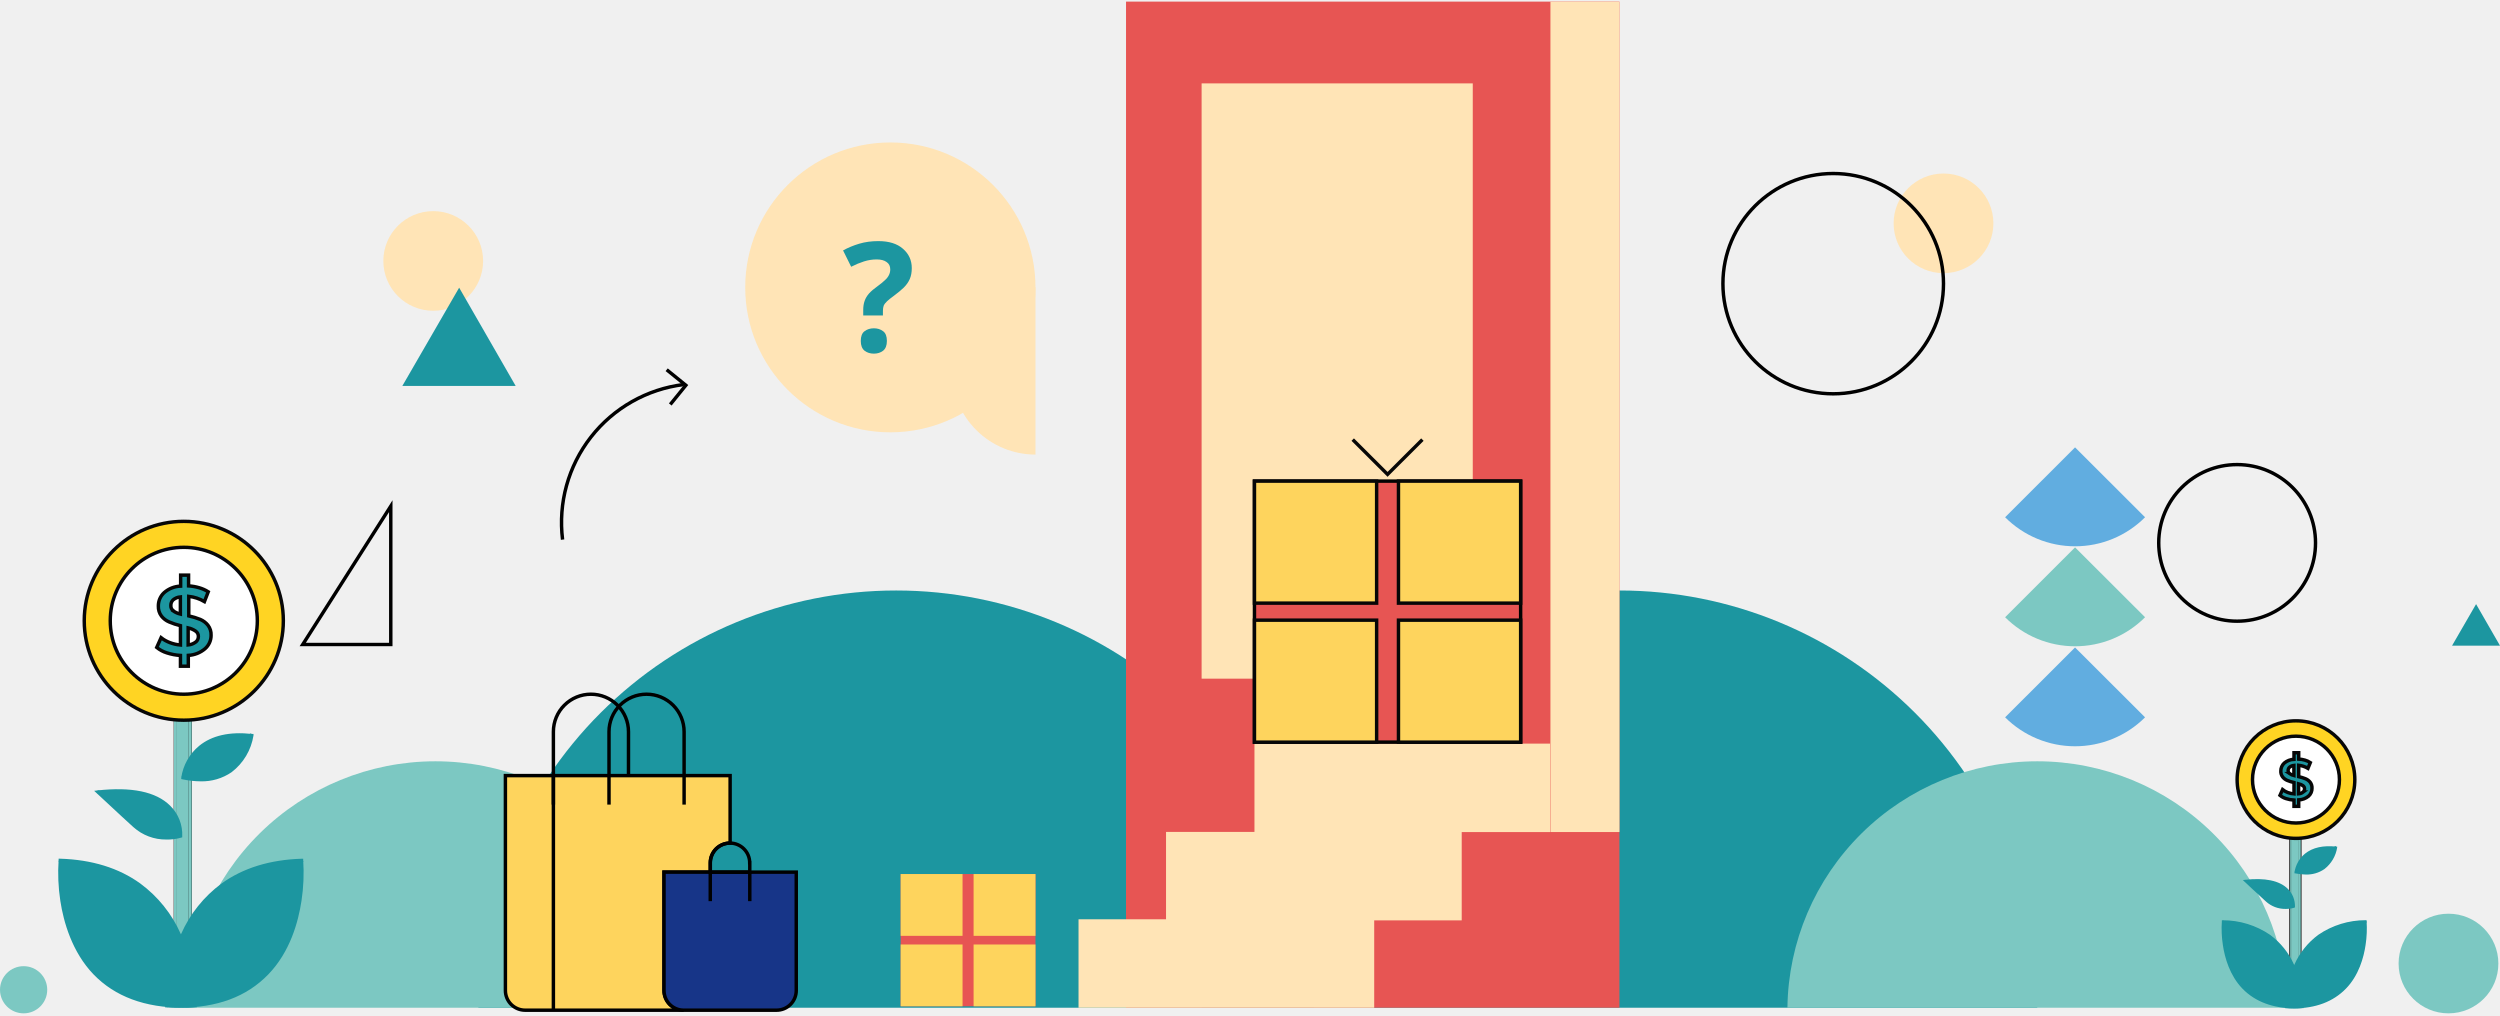
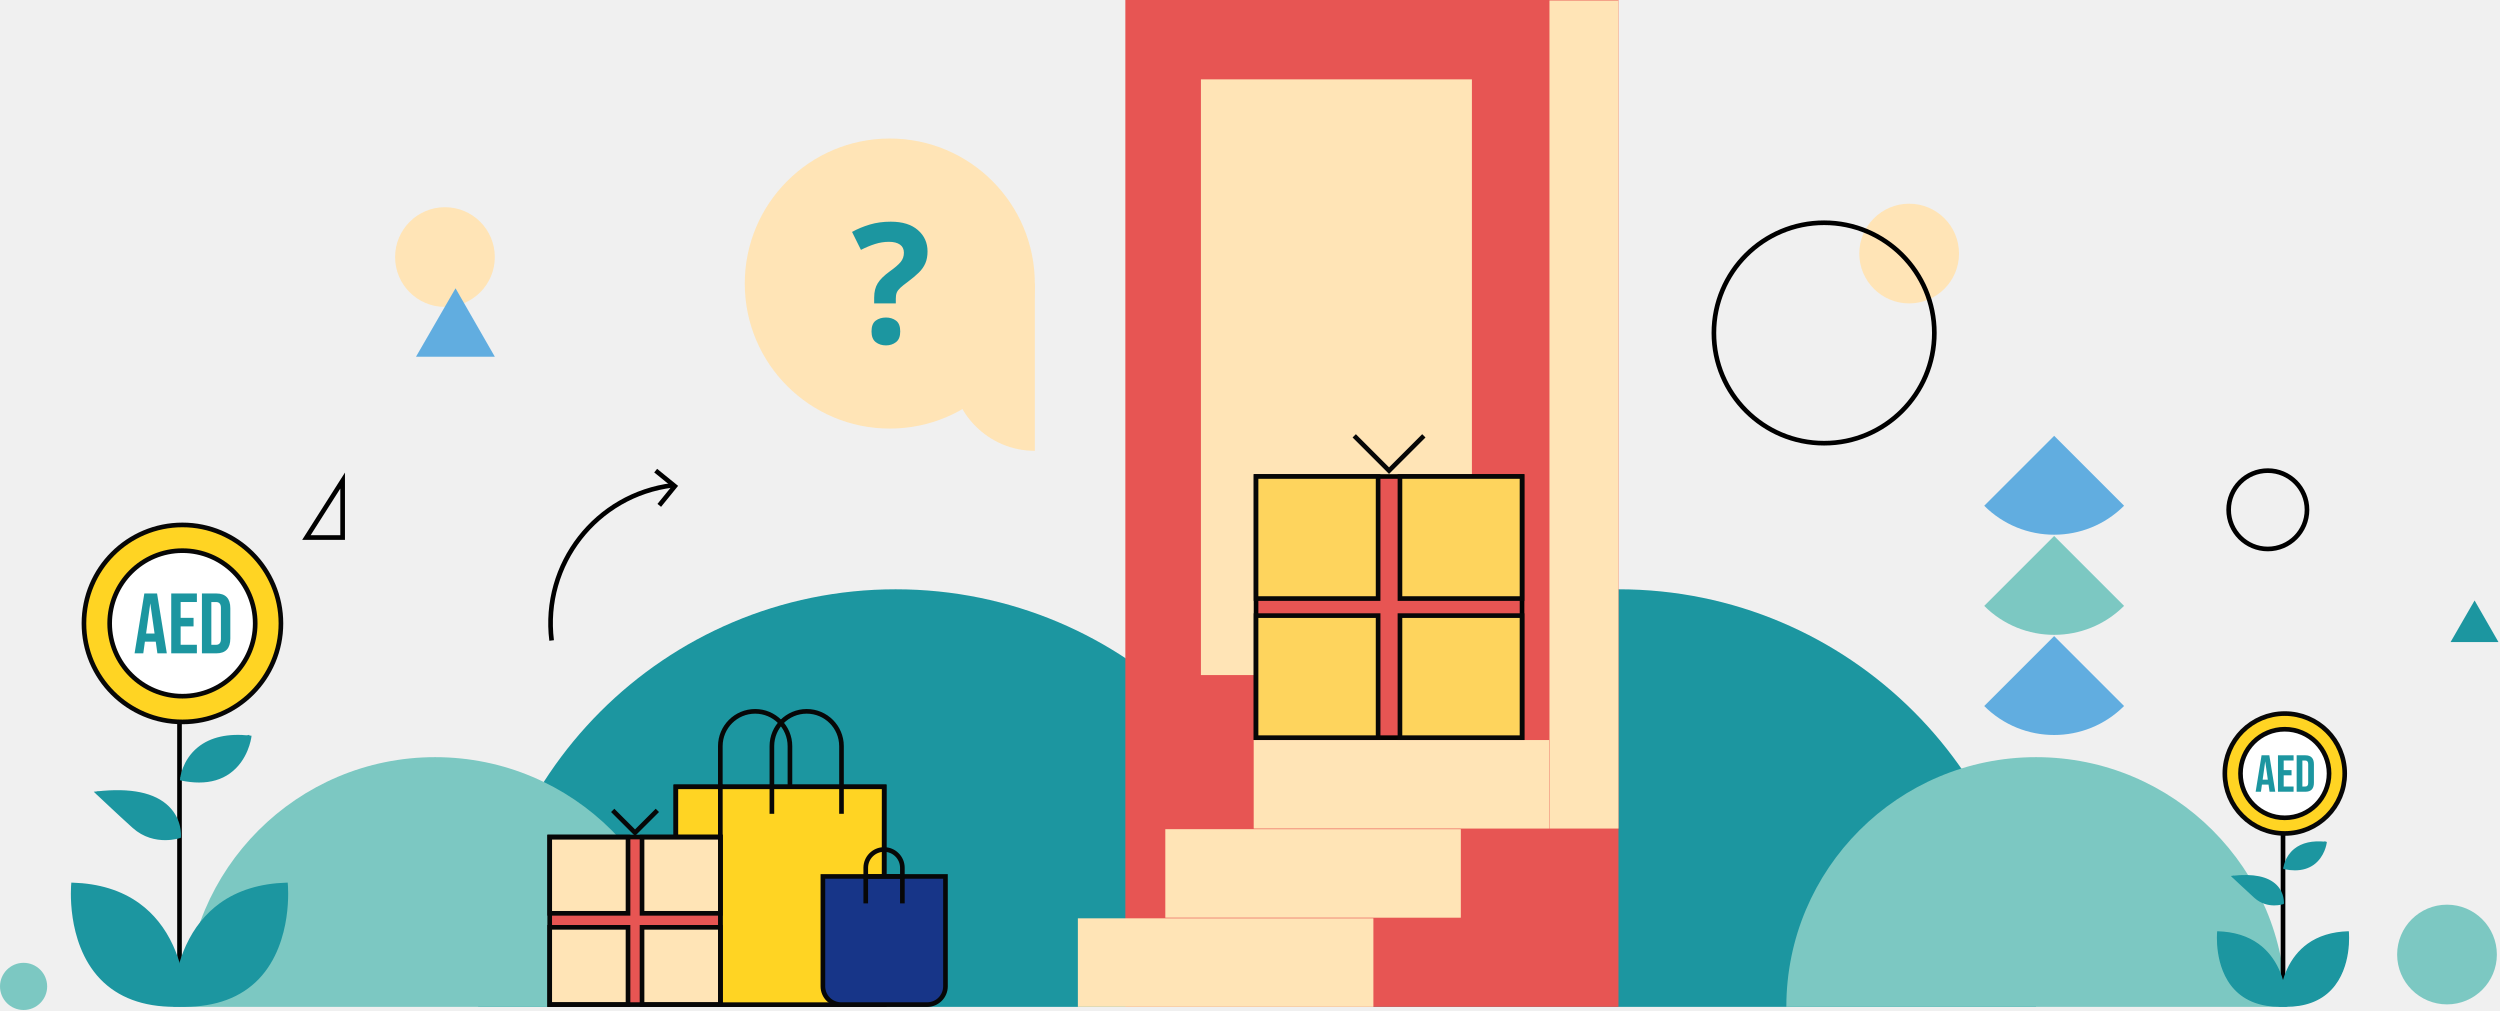
- <svg xmlns="http://www.w3.org/2000/svg" width="724" height="294" viewBox="0 0 724 294" fill="none">
-   <g clipPath="url(#clip0_925_5430)">
-     <path d="M647.871 179.895C660.411 179.895 670.576 169.743 670.576 157.22C670.576 144.698 660.411 134.546 647.871 134.546C635.332 134.546 625.167 144.698 625.167 157.22C625.167 169.743 635.332 179.895 647.871 179.895Z" stroke="black" strokeMiterlimit="10" />
-     <path d="M717.073 174.954L710.113 186.988H724L717.073 174.954Z" fill="#1C96A0" />
-     <path d="M580.682 207.741L600.934 187.504L621.209 207.741C615.834 213.107 608.545 216.121 600.945 216.121C593.345 216.121 586.057 213.107 580.682 207.741Z" fill="#61ADE0" />
-     <path d="M580.682 178.753L600.934 158.516L621.209 178.753C618.552 181.419 615.395 183.534 611.917 184.978C608.44 186.421 604.711 187.164 600.945 187.164C597.179 187.164 593.45 186.421 589.973 184.978C586.496 183.534 583.338 181.419 580.682 178.753Z" fill="#7CC8C2" />
-     <path d="M580.682 149.798L600.934 129.561L621.209 149.798C618.552 152.464 615.395 154.579 611.917 156.023C608.44 157.466 604.711 158.209 600.945 158.209C597.179 158.209 593.45 157.466 589.973 156.023C586.496 154.579 583.338 152.464 580.682 149.798Z" fill="#61ADE0" />
-     <path d="M709.08 293.465C717.059 293.465 723.527 287.005 723.527 279.037C723.527 271.068 717.059 264.608 709.08 264.608C701.101 264.608 694.633 271.068 694.633 279.037C694.633 287.005 701.101 293.465 709.08 293.465Z" fill="#7CC8C2" />
-     <path d="M6.839 293.465C10.616 293.465 13.678 290.407 13.678 286.635C13.678 282.863 10.616 279.805 6.839 279.805C3.062 279.805 0 282.863 0 286.635C0 290.407 3.062 293.465 6.839 293.465Z" fill="#7CC8C2" />
-     <path d="M562.838 79.106C570.817 79.106 577.285 72.647 577.285 64.678C577.285 56.71 570.817 50.25 562.838 50.25C554.859 50.25 548.391 56.71 548.391 64.678C548.391 72.647 554.859 79.106 562.838 79.106Z" fill="#FFE4B6" />
-     <path d="M125.462 89.999C133.441 89.999 139.909 83.539 139.909 75.57C139.909 67.602 133.441 61.142 125.462 61.142C117.483 61.142 111.015 67.602 111.015 75.57C111.015 83.539 117.483 89.999 125.462 89.999Z" fill="#FFE4B6" />
-     <path d="M113.17 146.581L87.673 186.648H113.17V146.581Z" stroke="black" strokeMiterlimit="10" />
-     <path d="M530.897 114.046C548.537 114.046 562.837 99.765 562.837 82.148C562.837 64.531 548.537 50.25 530.897 50.25C513.257 50.25 498.957 64.531 498.957 82.148C498.957 99.765 513.257 114.046 530.897 114.046Z" stroke="black" strokeMiterlimit="10" />
-     <path d="M132.972 83.311L116.513 111.773H149.343L132.972 83.311Z" fill="#1C96A0" />
-     <path d="M197.973 111.367C187.362 112.681 177.708 118.15 171.134 126.572C164.561 134.994 161.607 145.679 162.921 156.276" stroke="black" strokeMiterlimit="10" />
-     <path d="M194.114 117.131L198.622 111.575L193.069 107.073" stroke="black" strokeMiterlimit="10" />
-     <path d="M347.998 291.84C347.998 259.793 360.745 229.058 383.436 206.398C406.127 183.737 436.902 171.006 468.991 171.006C501.08 171.006 531.855 183.737 554.546 206.398C577.236 229.058 589.984 259.793 589.984 291.84" fill="#1C96A0" />
-     <path d="M138.535 291.84C138.535 259.793 151.283 229.058 173.973 206.398C196.664 183.737 227.439 171.006 259.528 171.006C291.617 171.006 322.392 183.737 345.083 206.398C367.773 229.058 380.521 259.793 380.521 291.84" fill="#1C96A0" />
-     <path d="M517.638 291.84C517.872 272.83 525.598 254.679 539.141 241.32C552.685 227.96 570.954 220.469 589.989 220.469C609.025 220.469 627.294 227.96 640.837 241.32C654.38 254.679 662.106 272.83 662.341 291.84" fill="#7CC8C2" />
-     <path d="M53.731 291.84C53.966 272.83 61.692 254.679 75.235 241.32C88.778 227.96 107.047 220.469 126.083 220.469C145.119 220.469 163.388 227.96 176.931 241.32C190.474 254.679 198.2 272.83 198.435 291.84" fill="#7CC8C2" />
-     <path d="M299.874 83.229C299.874 60.048 281.057 41.257 257.846 41.257C234.635 41.257 215.818 60.048 215.818 83.229C215.818 106.41 234.635 125.202 257.846 125.202C281.057 125.202 299.874 106.41 299.874 83.229Z" fill="#FFE4B6" />
-     <path d="M299.874 131.647C296.691 131.647 293.539 131.021 290.598 129.805C287.658 128.588 284.986 126.805 282.735 124.557C280.484 122.31 278.699 119.641 277.481 116.704C276.263 113.768 275.636 110.62 275.636 107.441C275.636 104.262 276.263 101.115 277.481 98.178C278.699 95.241 280.484 92.573 282.735 90.325C284.986 88.077 287.658 86.294 290.598 85.078C293.539 83.861 296.691 83.235 299.874 83.235" fill="#FFE4B6" />
-     <path d="M468.986 0.465H326.097V291.84H468.986V0.465Z" fill="#E75553" />
-     <path d="M449.007 240.957H468.996L468.996 0.465H449.007V240.957Z" fill="#FFE4B6" />
-     <path d="M347.987 196.541H426.513V24.149H347.987V196.541Z" fill="#FFE4B6" />
-     <path d="M448.92 240.968V215.351H363.292V240.968H448.92Z" fill="#FFE4B6" />
-     <path d="M423.312 266.541V240.924H337.685V266.541H423.312Z" fill="#FFE4B6" />
-     <path d="M397.97 291.84V266.223H312.342V291.84H397.97Z" fill="#FFE4B6" />
-     <path d="M440.377 139.333H363.292V214.922H440.377V139.333Z" fill="#E75553" stroke="#020202" strokeMiterlimit="10" />
-     <path d="M398.673 179.599H363.292V214.933H398.673V179.599Z" fill="#FED45D" stroke="#070707" strokeMiterlimit="10" />
-     <path d="M440.377 179.599H404.995V214.933H440.377V179.599Z" fill="#FED45D" stroke="#070707" strokeMiterlimit="10" />
-     <path d="M440.377 139.333H404.995V174.668H440.377V139.333Z" fill="#FED45D" stroke="#070707" strokeMiterlimit="10" />
-     <path d="M398.673 139.333H363.292V174.668H398.673V139.333Z" fill="#FED45D" stroke="#070707" strokeMiterlimit="10" />
-     <path d="M299.874 253.123H260.831V291.412H299.874V253.123Z" fill="#E75553" />
-     <path d="M278.753 273.524H260.831V291.422H278.753V273.524Z" fill="#FED45D" />
-     <path d="M299.874 273.524H281.952V291.422H299.874V273.524Z" fill="#FED45D" />
-     <path d="M299.874 253.123H281.952V271.021H299.874V253.123Z" fill="#FED45D" />
-     <path d="M278.753 253.123H260.831V271.021H278.753V253.123Z" fill="#FED45D" />
-     <path d="M249.989 89.768C249.989 88.795 250.122 87.925 250.387 87.159C250.653 86.392 251.08 85.67 251.67 84.992C252.289 84.314 253.099 83.621 254.102 82.914C254.986 82.265 255.694 81.69 256.224 81.189C256.784 80.688 257.182 80.187 257.418 79.686C257.684 79.184 257.816 78.624 257.816 78.005C257.816 77.062 257.462 76.354 256.755 75.883C256.077 75.382 255.119 75.131 253.881 75.131C252.642 75.131 251.419 75.323 250.21 75.706C249.002 76.089 247.763 76.605 246.496 77.254L244.152 72.522C245.597 71.726 247.159 71.078 248.84 70.576C250.52 70.075 252.362 69.825 254.367 69.825C257.433 69.825 259.806 70.562 261.486 72.036C263.196 73.51 264.051 75.382 264.051 77.651C264.051 78.86 263.86 79.907 263.476 80.791C263.093 81.675 262.518 82.501 261.752 83.267C260.985 84.004 260.027 84.8 258.877 85.655C258.023 86.274 257.359 86.805 256.888 87.247C256.416 87.689 256.092 88.117 255.915 88.53C255.767 88.942 255.694 89.458 255.694 90.077V91.36H249.989V89.768ZM249.282 98.744C249.282 97.388 249.65 96.445 250.387 95.914C251.124 95.354 252.023 95.074 253.085 95.074C254.116 95.074 255.001 95.354 255.738 95.914C256.475 96.445 256.843 97.388 256.843 98.744C256.843 100.042 256.475 100.985 255.738 101.575C255.001 102.135 254.116 102.415 253.085 102.415C252.023 102.415 251.124 102.135 250.387 101.575C249.65 100.985 249.282 100.042 249.282 98.744Z" fill="#1C96A0" />
-     <path d="M50.807 195.806V284.856H55.084V195.806H50.807ZM54.655 284.483H51.235V196.234H54.655V284.483Z" fill="white" stroke="#070707" strokeMiterlimit="10" />
-     <path d="M50.389 195.377V285.329H55.512V195.377H50.389ZM54.655 284.483H51.235V196.234H54.655V284.483Z" fill="#7CC8C2" />
-     <path d="M54.655 196.234H51.235V284.472H54.655V196.234Z" fill="#7CC8C2" />
-     <path d="M56.579 291.313C56.579 291.313 57.437 250.312 17.404 249.115C17.404 249.115 12.963 293.871 56.579 291.313Z" fill="#1C96A0" />
-     <path d="M53.061 291.84C41.989 291.84 33.27 288.601 27.08 282.177C20.89 275.754 18.394 266.991 17.47 260.886C16.874 256.978 16.708 253.016 16.976 249.072V248.676H17.372C26.596 248.951 34.413 251.366 40.626 255.857C45.741 259.626 49.781 264.664 52.346 270.472C55.279 277.044 56.85 284.141 56.964 291.335V291.73H56.568C55.403 291.807 54.215 291.84 53.061 291.84ZM17.8 249.555C17.587 253.304 17.764 257.064 18.328 260.777C19.23 266.761 21.627 275.238 27.707 281.639C34.303 288.458 43.836 291.598 56.15 290.951C55.975 284.02 54.432 277.191 51.609 270.857C45.375 257.296 33.996 250.148 17.8 249.555Z" fill="#1C96A0" />
-     <path d="M52.346 242.11C52.346 242.11 53.875 226.386 28.224 229.296C28.224 229.296 34.733 235.445 38.911 239.178C40.718 240.764 42.899 241.865 45.249 242.378C47.599 242.89 50.042 242.798 52.346 242.11Z" fill="#1C96A0" />
-     <path d="M48.179 243.131C44.654 243.174 41.242 241.888 38.624 239.53C34.49 235.807 28.003 229.647 27.937 229.647L27.267 229.021L28.179 228.912C38.075 227.814 45.166 229.263 49.256 233.304C50.438 234.459 51.363 235.85 51.969 237.387C52.575 238.923 52.85 240.57 52.775 242.22V242.483L52.511 242.571C51.105 242.982 49.643 243.171 48.179 243.131ZM29.202 229.625C30.972 231.294 35.854 235.873 39.196 238.882C40.915 240.378 42.978 241.427 45.202 241.935C47.425 242.443 49.739 242.393 51.939 241.792C51.947 240.314 51.66 238.849 51.093 237.484C50.527 236.119 49.693 234.881 48.641 233.842C44.869 230.141 38.327 228.725 29.202 229.625Z" fill="#1C96A0" />
-     <path d="M52.951 225.277C52.951 225.277 54.315 210.926 72.962 212.979C72.962 212.979 70.906 229.032 52.951 225.277Z" fill="#1C96A0" />
-     <path d="M58.097 226.276C56.337 226.261 54.583 226.066 52.863 225.694L52.489 225.617V225.233C53.01 221.606 54.869 218.305 57.701 215.976C61.373 212.99 66.497 211.837 72.973 212.551H73.412V212.979C72.75 217.213 70.478 221.028 67.068 223.63C64.432 225.434 61.292 226.36 58.097 226.276ZM53.435 224.936C58.811 226.034 63.242 225.321 66.629 222.938C69.686 220.561 71.773 217.154 72.5 213.352C66.475 212.77 61.703 213.879 58.306 216.646C55.758 218.753 54.034 221.688 53.435 224.936Z" fill="#1C96A0" />
-     <path d="M53.226 208.565C69.147 208.565 82.055 195.675 82.055 179.774C82.055 163.874 69.147 150.984 53.226 150.984C37.304 150.984 24.398 163.874 24.398 179.774C24.398 195.675 37.304 208.565 53.226 208.565Z" fill="#FFD423" stroke="#070707" strokeMiterlimit="10" />
-     <path d="M53.226 201.043C64.988 201.043 74.523 191.521 74.523 179.774C74.523 168.028 64.988 158.505 53.226 158.505C41.464 158.505 31.929 168.028 31.929 179.774C31.929 191.521 41.464 201.043 53.226 201.043Z" fill="white" stroke="#070707" strokeMiterlimit="10" />
-     <path d="M59.372 187.878C58.015 189.032 56.315 189.708 54.534 189.799V192.929H52.258V189.821C50.923 189.741 49.604 189.49 48.333 189.075C47.26 188.744 46.26 188.211 45.387 187.504L46.651 184.672C47.412 185.271 48.261 185.749 49.169 186.088C50.159 186.473 51.2 186.713 52.258 186.802V181.202C51.13 180.93 50.026 180.562 48.96 180.104C48.096 179.74 47.339 179.162 46.761 178.424C46.13 177.584 45.812 176.552 45.859 175.503C45.851 174.779 45.994 174.061 46.28 173.395C46.566 172.729 46.988 172.131 47.52 171.638C48.851 170.473 50.544 169.802 52.313 169.738V166.565H54.611V169.672C55.651 169.736 56.68 169.916 57.679 170.21C58.606 170.475 59.491 170.871 60.307 171.385L59.207 174.218C57.815 173.404 56.269 172.888 54.666 172.703V178.358C55.81 178.612 56.931 178.957 58.02 179.39C58.878 179.759 59.633 180.332 60.219 181.059C60.859 181.898 61.182 182.937 61.131 183.991C61.135 184.727 60.98 185.455 60.677 186.126C60.373 186.797 59.928 187.394 59.372 187.878ZM50.136 176.897C50.771 177.341 51.483 177.662 52.236 177.842V172.857C51.451 172.927 50.706 173.238 50.103 173.746C49.892 173.961 49.728 174.218 49.62 174.499C49.512 174.78 49.463 175.081 49.477 175.382C49.463 175.666 49.518 175.949 49.636 176.207C49.755 176.465 49.934 176.69 50.158 176.865L50.136 176.897ZM56.733 185.912C56.964 185.714 57.147 185.468 57.271 185.191C57.394 184.914 57.455 184.613 57.448 184.309C57.456 184.014 57.391 183.721 57.258 183.457C57.126 183.193 56.931 182.965 56.689 182.794C56.027 182.331 55.28 182.003 54.49 181.828V186.78C55.318 186.709 56.106 186.396 56.755 185.879L56.733 185.912Z" fill="#1C96A0" />
-     <path d="M59.372 187.878C58.015 189.032 56.315 189.708 54.534 189.799V192.929H52.258V189.821C50.923 189.741 49.604 189.49 48.333 189.075C47.26 188.744 46.26 188.211 45.387 187.504L46.651 184.672C47.412 185.271 48.261 185.749 49.169 186.088C50.159 186.473 51.2 186.713 52.258 186.802V181.202C51.13 180.93 50.026 180.562 48.96 180.104C48.096 179.74 47.339 179.162 46.761 178.424C46.13 177.584 45.812 176.552 45.859 175.503C45.851 174.779 45.994 174.061 46.28 173.395C46.566 172.729 46.988 172.131 47.52 171.638C48.851 170.473 50.544 169.802 52.313 169.738V166.565H54.611V169.672C55.651 169.736 56.68 169.916 57.679 170.21C58.606 170.475 59.491 170.871 60.307 171.385L59.207 174.218C57.815 173.404 56.269 172.888 54.666 172.703V178.358C55.81 178.612 56.931 178.957 58.02 179.39C58.878 179.759 59.633 180.332 60.219 181.059C60.859 181.898 61.182 182.937 61.131 183.991C61.135 184.727 60.98 185.455 60.677 186.126C60.373 186.797 59.928 187.394 59.372 187.878V187.878ZM50.136 176.897C50.771 177.341 51.483 177.662 52.236 177.842V172.857C51.451 172.927 50.706 173.238 50.103 173.746C49.892 173.961 49.728 174.218 49.62 174.499C49.512 174.78 49.463 175.081 49.477 175.382C49.463 175.666 49.518 175.949 49.636 176.207C49.755 176.465 49.934 176.69 50.158 176.865L50.136 176.897ZM56.733 185.912C56.964 185.714 57.147 185.468 57.271 185.191C57.394 184.914 57.455 184.613 57.448 184.309C57.456 184.014 57.391 183.721 57.258 183.457C57.126 183.193 56.931 182.965 56.689 182.794C56.027 182.331 55.28 182.003 54.49 181.828V186.78C55.318 186.709 56.106 186.396 56.755 185.879L56.733 185.912Z" stroke="#070707" strokeMiterlimit="10" />
-     <path d="M56.348 291.665C46.024 285.021 35.854 273.876 29.136 265.674C21.869 256.813 16.976 249.423 16.921 249.346L17.636 248.874C17.834 249.17 37.228 278.334 56.81 290.951L56.348 291.665Z" fill="#1C96A0" />
-     <path d="M53.138 225.563L52.588 224.915C58.659 219.786 65.439 215.558 72.719 212.364L73.038 213.166C65.839 216.314 59.135 220.49 53.138 225.563Z" fill="#1C96A0" />
-     <path d="M51.983 242.319C50.608 240.316 48.893 238.569 46.914 237.158C43.561 234.632 37.58 231.283 28.157 229.713L28.3 228.868C37.932 230.471 44.045 233.908 47.475 236.554C49.537 238.013 51.315 239.836 52.72 241.934L51.983 242.319Z" fill="#1C96A0" />
-     <path d="M48.245 291.313C48.245 291.313 47.387 250.312 87.419 249.115C87.419 249.115 91.861 293.871 48.245 291.313Z" fill="#1C96A0" />
-     <path d="M51.763 291.84C50.664 291.84 49.432 291.84 48.223 291.741H47.827V291.346C47.941 284.152 49.512 277.055 52.445 270.483C55.011 264.679 59.047 259.642 64.154 255.868C70.367 251.377 78.184 248.962 87.409 248.687H87.804V249.082C88.072 253.027 87.906 256.989 87.31 260.897C86.386 267.002 84.011 275.666 77.7 282.188C71.389 288.71 62.835 291.84 51.763 291.84ZM48.674 290.907C60.988 291.554 70.553 288.414 77.117 281.595C83.242 275.238 85.594 266.761 86.496 260.732C87.06 257.02 87.237 253.259 87.024 249.511C70.817 250.103 59.438 257.263 53.204 270.79C50.385 277.133 48.846 283.969 48.674 290.907Z" fill="#1C96A0" />
-     <path d="M48.377 291.752L47.915 291.038C59.408 283.608 69.535 274.26 77.854 263.401C81.377 258.901 84.476 254.086 87.112 249.017L87.881 249.379C85.232 254.497 82.111 259.356 78.558 263.895C70.168 274.837 59.959 284.26 48.377 291.752Z" fill="#1C96A0" />
-     <path d="M663.484 235.247V287.953H666.013V235.247H663.484ZM665.76 287.678H663.737V235.5H665.76V287.678Z" fill="white" stroke="#070707" strokeMiterlimit="10" />
-     <path d="M663.231 234.995V288.151H666.288V234.995H663.231ZM665.76 287.7H663.737V235.5H665.76V287.7Z" fill="#7CC8C2" />
-     <path d="M665.76 235.5H663.737V287.678H665.76V235.5Z" fill="#7CC8C2" />
-     <path d="M666.904 291.719C666.904 291.719 667.409 267.474 643.737 266.771C643.737 266.771 641.11 293.234 666.904 291.719Z" fill="#1C96A0" />
-     <path d="M664.814 292.038C658.272 292.038 653.105 290.116 649.422 286.317C645.738 282.518 644.287 277.346 643.748 273.722C643.39 271.413 643.291 269.071 643.451 266.739V266.508H643.693C648.599 266.497 653.392 267.975 657.437 270.747C660.455 272.98 662.842 275.958 664.364 279.388C666.093 283.27 667.024 287.46 667.101 291.708V291.95H666.87C666.2 292.016 665.496 292.038 664.814 292.038ZM643.924 267.024C643.796 269.243 643.9 271.47 644.232 273.668C644.771 277.203 646.167 282.21 649.729 285.977C653.611 290.006 659.273 291.862 666.552 291.467C666.439 287.369 665.524 283.333 663.858 279.586C660.273 271.614 653.545 267.376 643.968 267.024H643.924Z" fill="#1C96A0" />
-     <path d="M664.397 262.621C664.397 262.621 665.309 253.332 650.104 255.045C650.104 255.045 653.952 258.679 656.426 260.908C657.498 261.848 658.793 262.499 660.188 262.799C661.583 263.098 663.032 263.037 664.397 262.621Z" fill="#1C96A0" />
-     <path d="M661.89 263.225C659.805 263.251 657.786 262.49 656.238 261.095C653.798 258.899 649.96 255.275 649.916 255.231L649.521 254.858L650.059 254.803C655.909 254.133 660.109 255.011 662.527 257.383C663.226 258.066 663.772 258.888 664.13 259.797C664.489 260.705 664.65 261.679 664.605 262.654V262.808L664.463 262.862C663.629 263.115 662.761 263.237 661.89 263.225ZM650.708 255.209C651.752 256.197 654.644 258.91 656.623 260.699C657.638 261.587 658.857 262.208 660.172 262.507C661.487 262.806 662.856 262.773 664.155 262.412C664.158 261.539 663.988 260.674 663.654 259.867C663.32 259.061 662.829 258.328 662.209 257.713C659.977 255.55 656.106 254.715 650.708 255.209Z" fill="#1C96A0" />
-     <path d="M664.748 252.673C664.748 252.673 665.562 244.196 676.59 245.404C676.59 245.404 675.369 254.902 664.748 252.673Z" fill="#1C96A0" />
-     <path d="M667.794 253.266C666.752 253.26 665.713 253.146 664.694 252.926H664.474V252.695C664.778 250.545 665.876 248.587 667.552 247.205C669.751 245.448 672.764 244.767 676.59 245.184H676.843V245.437C676.455 247.923 675.124 250.164 673.127 251.696C671.56 252.769 669.693 253.319 667.794 253.266ZM665.034 252.475C668.223 253.101 670.84 252.695 672.819 251.29C674.627 249.885 675.862 247.871 676.293 245.624C672.731 245.283 669.905 245.931 667.893 247.567C666.399 248.822 665.388 250.558 665.034 252.475Z" fill="#1C96A0" />
-     <path d="M664.913 242.791C674.325 242.791 681.955 235.171 681.955 225.771C681.955 216.371 674.325 208.751 664.913 208.751C655.501 208.751 647.871 216.371 647.871 225.771C647.871 235.171 655.501 242.791 664.913 242.791Z" fill="#FFD423" stroke="#070707" strokeMiterlimit="10" />
-     <path d="M664.913 238.344C671.866 238.344 677.502 232.715 677.502 225.771C677.502 218.828 671.866 213.199 664.913 213.199C657.961 213.199 652.324 218.828 652.324 225.771C652.324 232.715 657.961 238.344 664.913 238.344Z" fill="white" stroke="#070707" strokeMiterlimit="10" />
-     <path d="M668.563 230.558C667.757 231.228 666.752 231.614 665.705 231.656V233.512H664.341V231.711C663.552 231.664 662.773 231.516 662.021 231.272C661.389 231.073 660.799 230.756 660.284 230.339L661.032 228.67C661.481 229.021 661.982 229.303 662.516 229.504C663.102 229.729 663.716 229.87 664.341 229.921V226.627C663.668 226.476 663.01 226.267 662.373 226.001C661.861 225.787 661.411 225.447 661.065 225.013C660.684 224.517 660.493 223.902 660.526 223.278C660.522 222.851 660.607 222.427 660.775 222.034C660.944 221.641 661.192 221.287 661.505 220.994C662.3 220.321 663.299 219.934 664.341 219.896V217.986H665.705V219.831C666.319 219.861 666.928 219.965 667.519 220.138C668.067 220.296 668.589 220.533 669.069 220.841L668.387 222.51C667.564 222.032 666.651 221.729 665.705 221.62V224.914C666.38 225.066 667.042 225.272 667.684 225.529C668.202 225.744 668.66 226.083 669.014 226.518C669.39 227.012 669.58 227.622 669.553 228.241C669.567 228.676 669.486 229.109 669.315 229.509C669.144 229.909 668.887 230.267 668.563 230.558ZM663.066 224.047C663.442 224.308 663.864 224.497 664.308 224.607V221.664C663.844 221.711 663.404 221.895 663.044 222.191C662.912 222.317 662.807 222.469 662.737 222.637C662.667 222.805 662.633 222.986 662.637 223.169C662.64 223.341 662.683 223.51 662.763 223.663C662.843 223.815 662.958 223.947 663.099 224.047H663.066ZM666.969 229.383C667.106 229.267 667.215 229.122 667.289 228.959C667.363 228.796 667.4 228.618 667.398 228.439C667.4 228.264 667.36 228.091 667.282 227.934C667.203 227.778 667.089 227.642 666.947 227.539C666.562 227.27 666.129 227.076 665.672 226.968V229.889C666.155 229.853 666.617 229.678 667.002 229.383H666.969Z" fill="#1C96A0" />
-     <path d="M668.563 230.558C667.757 231.228 666.752 231.614 665.705 231.656V233.512H664.341V231.711C663.552 231.664 662.773 231.516 662.021 231.272C661.389 231.073 660.799 230.756 660.284 230.339L661.032 228.67C661.481 229.021 661.982 229.303 662.516 229.504C663.102 229.729 663.716 229.87 664.341 229.921V226.627C663.668 226.476 663.01 226.267 662.373 226.001C661.861 225.787 661.411 225.447 661.065 225.013C660.684 224.517 660.493 223.902 660.526 223.278C660.522 222.851 660.607 222.427 660.775 222.034C660.944 221.641 661.192 221.287 661.505 220.994C662.3 220.321 663.299 219.934 664.341 219.896V217.986H665.705V219.831C666.319 219.861 666.928 219.965 667.519 220.138C668.067 220.296 668.589 220.533 669.069 220.841L668.387 222.51C667.564 222.032 666.651 221.729 665.705 221.62V224.914C666.38 225.066 667.042 225.272 667.684 225.529C668.202 225.744 668.66 226.083 669.014 226.518C669.39 227.012 669.58 227.622 669.553 228.241C669.567 228.676 669.486 229.109 669.315 229.509C669.144 229.909 668.887 230.267 668.563 230.558V230.558ZM663.066 224.047C663.442 224.308 663.864 224.497 664.308 224.607V221.664C663.844 221.711 663.404 221.895 663.044 222.191C662.912 222.317 662.807 222.469 662.737 222.637C662.667 222.805 662.633 222.986 662.637 223.169C662.64 223.341 662.683 223.51 662.763 223.663C662.843 223.815 662.958 223.947 663.099 224.047H663.066ZM666.969 229.383C667.106 229.267 667.215 229.122 667.289 228.959C667.363 228.796 667.4 228.618 667.398 228.439C667.4 228.264 667.36 228.091 667.282 227.934C667.203 227.778 667.089 227.642 666.947 227.539C666.562 227.27 666.129 227.076 665.672 226.968V229.889C666.155 229.853 666.617 229.678 667.002 229.383H666.969Z" stroke="#070707" strokeMiterlimit="10" />
-     <path d="M666.76 291.928C660.658 287.997 654.666 281.398 650.675 276.555C646.376 271.307 643.484 266.937 643.451 266.893L643.869 266.618C643.99 266.794 655.458 284.033 667.035 291.5L666.76 291.928Z" fill="#1C96A0" />
-     <path d="M664.858 252.816L664.539 252.431C668.126 249.396 672.138 246.899 676.447 245.02L676.622 245.492C672.368 247.354 668.405 249.821 664.858 252.816Z" fill="#1C96A0" />
-     <path d="M664.176 262.753C663.366 261.568 662.354 260.535 661.186 259.7C657.894 257.368 654.089 255.861 650.092 255.308L650.18 254.814C654.269 255.377 658.16 256.926 661.515 259.327C662.735 260.19 663.786 261.269 664.616 262.511L664.176 262.753Z" fill="#1C96A0" />
-     <path d="M661.967 291.719C661.967 291.719 661.461 267.474 685.133 266.771C685.133 266.771 687.761 293.234 661.967 291.719Z" fill="#1C96A0" />
-     <path d="M664.089 292.038C663.396 292.038 662.703 292.038 661.989 291.972H661.758V291.73C661.815 287.471 662.727 283.267 664.441 279.366C665.97 275.938 668.36 272.961 671.378 270.725C675.423 267.953 680.216 266.475 685.122 266.486H685.364V266.717C685.524 269.049 685.425 271.391 685.067 273.7C684.528 277.324 683.099 282.485 679.393 286.295C675.688 290.105 670.598 292.038 664.089 292.038ZM662.22 291.445C669.498 291.829 675.16 289.973 679.042 285.955C682.659 282.188 684.055 277.17 684.539 273.646C684.871 271.448 684.975 269.222 684.847 267.002C675.259 267.354 668.531 271.592 664.847 279.597C663.203 283.336 662.31 287.362 662.22 291.445Z" fill="#1C96A0" />
-     <path d="M662.054 291.982L661.779 291.554C668.575 287.163 674.563 281.636 679.481 275.215C681.575 272.556 683.416 269.707 684.978 266.706L685.429 266.925C683.87 269.953 682.029 272.828 679.932 275.512C674.961 281.984 668.914 287.555 662.054 291.982Z" fill="#1C96A0" />
-     <path d="M211.442 224.607V244.152C209.924 244.152 208.469 244.753 207.395 245.824C206.321 246.894 205.716 248.346 205.714 249.862V252.563H192.3V286.844C192.298 287.594 192.445 288.337 192.732 289.03C193.019 289.724 193.44 290.354 193.971 290.884C194.502 291.415 195.133 291.835 195.827 292.122C196.522 292.408 197.266 292.555 198.017 292.553H152.081C150.564 292.553 149.11 291.952 148.038 290.881C146.966 289.81 146.363 288.358 146.363 286.844V224.607H211.442Z" fill="#FED45D" />
-     <path d="M211.442 224.607V244.152C209.924 244.152 208.469 244.753 207.395 245.824C206.321 246.894 205.716 248.346 205.714 249.862V252.563H192.3V286.844C192.298 287.594 192.445 288.337 192.732 289.03C193.019 289.724 193.44 290.354 193.971 290.884C194.502 291.415 195.133 291.835 195.827 292.122C196.522 292.408 197.266 292.555 198.017 292.553H152.081C150.564 292.553 149.11 291.952 148.038 290.881C146.966 289.81 146.363 288.358 146.363 286.844V224.607H211.442Z" stroke="black" strokeMiterlimit="10" />
-     <path d="M230.595 252.563V286.844C230.596 287.594 230.449 288.337 230.163 289.03C229.876 289.724 229.455 290.354 228.924 290.884C228.392 291.415 227.762 291.835 227.067 292.122C226.373 292.408 225.629 292.555 224.878 292.553H198.017C197.266 292.555 196.522 292.408 195.828 292.122C195.133 291.835 194.502 291.415 193.971 290.884C193.44 290.354 193.019 289.724 192.732 289.03C192.445 288.337 192.298 287.594 192.3 286.844V252.563H230.595Z" fill="#173588" />
-     <path d="M217.137 249.862V252.563H205.691V249.862C205.694 248.346 206.299 246.894 207.373 245.824C208.447 244.753 209.902 244.152 211.42 244.152V244.152C212.93 244.163 214.376 244.769 215.442 245.838C216.508 246.907 217.109 248.353 217.115 249.862H217.137Z" stroke="black" strokeMiterlimit="10" />
-     <path d="M217.138 260.974V252.563" stroke="black" strokeMiterlimit="10" />
-     <path d="M205.691 260.974V252.563" stroke="black" strokeMiterlimit="10" />
-     <path d="M160.261 233.018V211.903C160.261 209.022 161.406 206.26 163.446 204.224C165.485 202.187 168.251 201.043 171.135 201.043V201.043C174.019 201.043 176.784 202.187 178.824 204.224C180.863 206.26 182.009 209.022 182.009 211.903V224.607" stroke="black" strokeMiterlimit="10" />
-     <path d="M160.261 224.607V292.553" stroke="black" strokeMiterlimit="10" />
-     <path d="M176.368 233.018V211.903C176.368 209.022 177.514 206.26 179.553 204.224C181.592 202.187 184.358 201.043 187.242 201.043V201.043C190.126 201.043 192.892 202.187 194.931 204.224C196.97 206.26 198.116 209.022 198.116 211.903V233.018" stroke="black" strokeMiterlimit="10" />
-     <path d="M230.595 252.563V286.844C230.596 287.594 230.449 288.337 230.163 289.03C229.876 289.724 229.455 290.354 228.924 290.884C228.392 291.415 227.762 291.835 227.067 292.122C226.373 292.408 225.629 292.555 224.878 292.553H198.017C197.266 292.555 196.522 292.408 195.828 292.122C195.133 291.835 194.502 291.415 193.971 290.884C193.44 290.354 193.019 289.724 192.732 289.03C192.445 288.337 192.298 287.594 192.3 286.844V252.563H230.595Z" stroke="black" strokeMiterlimit="10" />
-     <path d="M411.922 127.31L401.839 137.379L391.746 127.31" stroke="#070707" strokeMiterlimit="10" />
-   </g>
-   <defs>
-     <clipPath id="clip0_925_5430">
-       <rect width="724" height="293" fill="white" transform="translate(0 0.464844)" />
-     </clipPath>
-   </defs>
+ <svg xmlns="http://www.w3.org/2000/svg" width="1076" height="435" viewBox="0 0 1076 435" fill="none">
+   <path d="M976.07 236.28C985.381 236.28 992.93 228.732 992.93 219.42C992.93 210.109 985.381 202.56 976.07 202.56C966.758 202.56 959.21 210.109 959.21 219.42C959.21 228.732 966.758 236.28 976.07 236.28Z" stroke="black" stroke-width="2" stroke-miterlimit="10" />
+   <path d="M1065.06 258.44L1054.72 276.35H1075.35L1065.06 258.44Z" fill="#1C96A0" />
+   <path d="M854.01 303.88L884.11 273.78L914.2 303.87C897.57 320.5 870.63 320.5 854.01 303.88Z" fill="#61ADE0" />
+   <path d="M854.01 260.78L884.11 230.68L914.2 260.77C897.57 277.4 870.63 277.4 854.01 260.78Z" fill="#7CC8C2" />
+   <path d="M854.01 217.68L884.11 187.58L914.2 217.67C897.57 234.3 870.63 234.3 854.01 217.68Z" fill="#61ADE0" />
+   <path d="M1053.19 432.29C1065.04 432.29 1074.65 422.682 1074.65 410.83C1074.65 398.978 1065.04 389.37 1053.19 389.37C1041.34 389.37 1031.73 398.978 1031.73 410.83C1031.73 422.682 1041.34 432.29 1053.19 432.29Z" fill="#7CC8C2" />
+   <path d="M10.15 434.7C15.756 434.7 20.3 430.156 20.3 424.55C20.3 418.944 15.756 414.4 10.15 414.4C4.544 414.4 0 418.944 0 424.55C0 430.156 4.544 434.7 10.15 434.7Z" fill="#7CC8C2" />
+   <path d="M821.7 130.59C833.552 130.59 843.16 120.982 843.16 109.13C843.16 97.278 833.552 87.67 821.7 87.67C809.848 87.67 800.24 97.278 800.24 109.13C800.24 120.982 809.848 130.59 821.7 130.59Z" fill="#FFE4B6" />
+   <path d="M191.51 132.1C203.362 132.1 212.97 122.492 212.97 110.64C212.97 98.788 203.362 89.18 191.51 89.18C179.658 89.18 170.05 98.788 170.05 110.64C170.05 122.492 179.658 132.1 191.51 132.1Z" fill="#FFE4B6" />
+   <path d="M147.47 206.83L131.88 231.35H147.47V206.83Z" stroke="black" stroke-width="2" stroke-miterlimit="10" />
+   <path d="M785.1 190.75C811.3 190.75 832.54 169.51 832.54 143.31C832.54 117.11 811.3 95.87 785.1 95.87C758.9 95.87 737.66 117.11 737.66 143.31C737.66 169.51 758.9 190.75 785.1 190.75Z" stroke="black" stroke-width="2" stroke-miterlimit="10" />
+   <path d="M196.06 124.08L179.05 153.53H212.97L196.06 124.08Z" fill="#61ADE0" />
+   <path d="M289.48 208.87C256.66 212.94 233.35 242.85 237.42 275.67" stroke="black" stroke-width="2" stroke-miterlimit="10" />
+   <path d="M283.75 217.51L290.45 209.26L282.2 202.56" stroke="black" stroke-width="2" stroke-miterlimit="10" />
+   <path d="M516.87 433.35C516.87 334.1 597.33 253.63 696.59 253.63C795.85 253.63 876.3 334.1 876.3 433.35" fill="#1C96A0" />
+   <path d="M205.77 433.35C205.77 334.1 286.23 253.63 385.49 253.63C484.75 253.63 565.2 334.1 565.2 433.35" fill="#1C96A0" />
+   <path d="M768.84 433.35C768.84 374 816.95 325.88 876.31 325.88C935.67 325.88 983.77 374 983.77 433.35" fill="#7CC8C2" />
+   <path d="M79.8 433.35C79.8 374 127.91 325.88 187.27 325.88C246.63 325.88 294.74 374 294.74 433.35" fill="#7CC8C2" />
+   <path d="M382.97 184.46C348.49 184.46 320.55 156.51 320.55 122.04C320.55 87.56 348.5 59.62 382.97 59.62C417.45 59.62 445.39 87.57 445.39 122.04C445.4 156.51 417.45 184.46 382.97 184.46Z" fill="#FFE4B6" />
+   <path d="M445.4 194.04C425.52 194.04 409.4 177.92 409.4 158.04C409.4 138.16 425.52 122.04 445.4 122.04" fill="#FFE4B6" />
+   <path d="M376.25 127.99C376.25 125.58 376.76 123.56 377.77 121.92C378.78 120.28 380.51 118.57 382.97 116.79C385.14 115.25 386.69 113.91 387.63 112.78C388.57 111.65 389.04 110.31 389.04 108.77C389.04 107.23 388.47 106.06 387.34 105.27C386.21 104.48 384.63 104.08 382.61 104.08C380.59 104.08 378.59 104.39 376.62 105.02C374.65 105.65 372.62 106.49 370.55 107.55L366.72 99.82C369.08 98.52 371.63 97.46 374.37 96.64C377.11 95.82 380.12 95.41 383.4 95.41C388.41 95.41 392.29 96.61 395.06 99.02C397.83 101.43 399.21 104.49 399.21 108.19C399.21 110.16 398.9 111.87 398.27 113.32C397.64 114.76 396.71 116.1 395.45 117.33C394.2 118.56 392.63 119.87 390.76 121.27C389.36 122.28 388.28 123.15 387.51 123.87C386.74 124.59 386.22 125.29 385.96 125.96C385.69 126.63 385.56 127.48 385.56 128.49V130.58H376.24V127.99H376.25ZM375.1 142.66C375.1 140.45 375.7 138.89 376.91 138C378.11 137.11 379.58 136.66 381.32 136.66C383 136.66 384.45 137.11 385.65 138C386.85 138.89 387.46 140.44 387.46 142.66C387.46 144.78 386.86 146.31 385.65 147.25C384.45 148.19 383 148.66 381.32 148.66C379.59 148.66 378.12 148.19 376.91 147.25C375.7 146.3 375.1 144.77 375.1 142.66Z" fill="#1C96A0" />
+   <path d="M696.59 0H484.35V433.35H696.59V0Z" fill="#E75553" />
+   <path d="M666.893 356.612H696.594V0.202H666.893V356.612Z" fill="#FFE4B6" />
+   <path d="M516.876 290.548H633.506V34.158H516.876V290.548Z" fill="#FFE4B6" />
+   <path d="M666.783 356.614V318.514H539.593V356.614H666.783Z" fill="#FFE4B6" />
+   <path d="M628.738 394.977V356.877H501.548V394.977H628.738Z" fill="#FFE4B6" />
+   <path d="M591.105 433.348V395.248H463.915V433.348H591.105Z" fill="#FFE4B6" />
+   <path d="M655.09 205.08H540.6V317.5H655.09V205.08Z" fill="#E75553" stroke="#020202" stroke-width="2" stroke-miterlimit="10" />
+   <path d="M593.14 264.96H540.6V317.5H593.14V264.96Z" fill="#FED45D" stroke="#070707" stroke-width="2" stroke-miterlimit="10" />
+   <path d="M655.08 264.96H602.54V317.5H655.08V264.96Z" fill="#FED45D" stroke="#070707" stroke-width="2" stroke-miterlimit="10" />
+   <path d="M655.08 205.08H602.54V257.62H655.08V205.08Z" fill="#FED45D" stroke="#070707" stroke-width="2" stroke-miterlimit="10" />
+   <path d="M593.14 205.08H540.6V257.62H593.14V205.08Z" fill="#FED45D" stroke="#070707" stroke-width="2" stroke-miterlimit="10" />
+   <path d="M612.82 187.58L597.84 202.56L582.86 187.58" stroke="#070707" stroke-width="2" stroke-miterlimit="10" />
+   <path d="M982.61 358.72V422.11" stroke="black" stroke-width="2" stroke-miterlimit="10" />
+   <path d="M982.59 388.78C982.59 388.78 983.97 374.69 961 377.3C961 377.3 966.82 382.81 970.56 386.18C976.01 391.08 982.59 388.78 982.59 388.78Z" fill="#1C96A0" />
+   <path d="M978.85 389.69C976.41 389.69 973.19 389.06 970.31 386.47C966.61 383.13 960.8 377.64 960.74 377.58L960.14 377.01L960.96 376.92C969.82 375.92 976.16 377.23 979.82 380.84C983.37 384.33 982.99 388.64 982.97 388.82L982.95 389.06L982.72 389.14C982.68 389.15 981.1 389.69 978.85 389.69ZM961.87 377.59C963.46 379.09 967.83 383.2 970.82 385.89C975.45 390.06 981 388.83 982.22 388.49C982.24 387.55 982.09 384.14 979.27 381.37C975.9 378.06 970.04 376.79 961.87 377.59Z" fill="#1C96A0" />
+   <path d="M983.13 373.7C983.13 373.7 984.35 360.84 1001.04 362.68C1001.04 362.68 999.2 377.07 983.13 373.7Z" fill="#1C96A0" />
+   <path d="M987.73 374.6C986.26 374.6 984.7 374.43 983.05 374.08L982.72 374.01L982.75 373.67C982.77 373.47 983.26 368.75 987.41 365.37C990.7 362.7 995.3 361.66 1001.09 362.3L1001.48 362.34L1001.43 362.73C1001.4 362.98 1000.6 368.8 995.8 372.23C993.57 373.8 990.87 374.6 987.73 374.6ZM983.56 373.4C988.38 374.34 992.34 373.74 995.34 371.6C999.19 368.86 1000.33 364.36 1000.59 363.02C995.2 362.5 990.93 363.49 987.89 365.96C984.61 368.63 983.75 372.28 983.56 373.4Z" fill="#1C96A0" />
+   <path d="M983.37 358.72C997.619 358.72 1009.17 347.169 1009.17 332.92C1009.17 318.671 997.619 307.12 983.37 307.12C969.121 307.12 957.57 318.671 957.57 332.92C957.57 347.169 969.121 358.72 983.37 358.72Z" fill="#FFD423" stroke="#070707" stroke-width="2" stroke-miterlimit="10" />
+   <path d="M983.37 351.98C993.896 351.98 1002.43 343.447 1002.43 332.92C1002.43 322.393 993.896 313.86 983.37 313.86C972.843 313.86 964.31 322.393 964.31 332.92C964.31 343.447 972.843 351.98 983.37 351.98Z" fill="white" stroke="#070707" stroke-width="2" stroke-miterlimit="10" />
+   <path d="M983.29 373.92L982.8 373.33C992.08 365.57 1000.73 362.12 1000.82 362.09L1001.1 362.8C1001.02 362.84 992.47 366.24 983.29 373.92Z" fill="#1C96A0" />
+   <path d="M982.26 388.97C982.25 388.95 980.97 386.8 977.73 384.34C974.73 382.07 969.38 379.07 960.94 377.67L961.07 376.91C969.69 378.35 975.16 381.43 978.23 383.76C981.58 386.3 982.87 388.49 982.92 388.58L982.26 388.97Z" fill="#1C96A0" />
+   <path d="M984.06 432.95C984.06 432.95 984.7 402.04 954.57 401.14C954.57 401.14 951.22 434.88 984.06 432.95Z" fill="#1C96A0" />
+   <path d="M981.4 433.35C973.06 433.35 966.5 430.9 961.85 426.06C957.12 421.14 955.31 414.61 954.62 410.01C953.87 405.03 954.24 401.14 954.25 401.11L954.28 400.81L954.58 400.82C961.52 401.03 967.41 402.85 972.08 406.23C975.82 408.94 978.79 412.65 980.91 417.25C984.51 425.07 984.39 432.88 984.38 432.96L984.37 433.26L984.07 433.28C983.17 433.33 982.28 433.35 981.4 433.35ZM954.86 401.47C954.79 402.46 954.64 405.82 955.25 409.93C955.93 414.44 957.7 420.83 962.31 425.62C967.26 430.77 974.46 433.13 983.73 432.64C983.71 431.15 983.45 424.32 980.31 417.49C975.62 407.31 967.06 401.92 954.86 401.47Z" fill="#1C96A0" />
+   <path d="M981.16 432.95C981.16 432.95 980.52 402.04 1010.65 401.14C1010.65 401.14 1014 434.88 981.16 432.95Z" fill="#1C96A0" />
+   <path d="M983.81 433.35C982.94 433.35 982.05 433.32 981.14 433.27L980.84 433.25L980.83 432.95C980.83 432.87 980.71 425.06 984.3 417.24C986.42 412.64 989.39 408.93 993.13 406.22C997.8 402.84 1003.69 401.02 1010.63 400.81L1010.93 400.8L1010.96 401.1C1010.96 401.14 1011.33 405.02 1010.59 410C1009.9 414.61 1008.08 421.13 1003.36 426.05C998.72 430.91 992.15 433.35 983.81 433.35ZM981.48 432.65C990.75 433.14 997.95 430.77 1002.9 425.63C1007.51 420.84 1009.28 414.45 1009.96 409.94C1010.58 405.82 1010.42 402.47 1010.35 401.48C998.15 401.93 989.58 407.33 984.89 417.53C981.75 424.35 981.5 431.16 981.48 432.65Z" fill="#1C96A0" />
+   <path d="M976.81 340.76L976.38 337.69H973.54L973.11 340.76H970.83L973.38 325.08H976.72L979.27 340.76H976.81ZM973.85 335.57H976.07L974.95 327.66L973.85 335.57Z" fill="#1C96A0" />
+   <path d="M980.44 340.76V325.08H987.16V327.32H982.9V331.46H986.28V333.7H982.9V338.52H987.16V340.76H980.44Z" fill="#1C96A0" />
+   <path d="M988.48 340.76V325.08H992.24C994.68 325.08 995.91 326.38 995.91 328.96V336.89C995.91 339.47 994.68 340.77 992.24 340.77H988.48V340.76ZM990.94 338.52H992.19C993.02 338.52 993.44 338 993.44 337V328.85C993.44 327.84 993.01 327.33 992.19 327.33H990.94V338.52Z" fill="#1C96A0" />
+   <path d="M77.26 310.71V414.87" stroke="black" stroke-width="2" stroke-miterlimit="10" />
+   <path d="M77.23 360.11C77.23 360.11 79.49 336.96 41.76 341.24C41.76 341.24 51.32 350.29 57.48 355.83C66.42 363.89 77.23 360.11 77.23 360.11Z" fill="#1C96A0" />
+   <path d="M71.1 361.6C67.09 361.6 61.8 360.57 57.06 356.3C50.97 350.82 41.43 341.79 41.33 341.7L40.35 340.77L41.69 340.62C56.24 338.97 66.67 341.14 72.68 347.06C78.51 352.8 77.89 359.88 77.86 360.18L77.82 360.58L77.44 360.71C77.39 360.72 74.79 361.6 71.1 361.6ZM43.19 341.72C45.8 344.18 52.98 350.93 57.9 355.36C65.51 362.22 74.63 360.19 76.63 359.63C76.66 358.08 76.42 352.48 71.79 347.93C66.23 342.49 56.62 340.4 43.19 341.72Z" fill="#1C96A0" />
+   <path d="M78.11 335.33C78.11 335.33 80.12 314.2 107.55 317.22C107.55 317.22 104.53 340.87 78.11 335.33Z" fill="#1C96A0" />
+   <path d="M85.68 336.8C83.27 336.8 80.7 336.52 77.99 335.95L77.44 335.83L77.49 335.27C77.52 334.94 78.33 327.18 85.15 321.63C90.55 317.24 98.11 315.54 107.62 316.59L108.26 316.66L108.18 317.29C108.13 317.69 106.82 327.27 98.92 332.9C95.27 335.5 90.84 336.8 85.68 336.8ZM78.82 334.83C86.74 336.38 93.25 335.39 98.18 331.87C104.5 327.37 106.38 319.97 106.81 317.77C97.96 316.91 90.94 318.54 85.93 322.61C80.55 327 79.14 332.99 78.82 334.83Z" fill="#1C96A0" />
+   <path d="M78.52 310.71C101.931 310.71 120.91 291.731 120.91 268.32C120.91 244.909 101.931 225.93 78.52 225.93C55.108 225.93 36.13 244.909 36.13 268.32C36.13 291.731 55.108 310.71 78.52 310.71Z" fill="#FFD423" stroke="#070707" stroke-width="2" stroke-miterlimit="10" />
+   <path d="M78.52 299.64C95.818 299.64 109.84 285.618 109.84 268.32C109.84 251.022 95.818 237 78.52 237C61.223 237 47.2 251.022 47.2 268.32C47.2 285.618 61.223 299.64 78.52 299.64Z" fill="white" stroke="#070707" stroke-width="2" stroke-miterlimit="10" />
+   <path d="M78.39 335.69L77.58 334.72C92.83 321.97 107.05 316.31 107.19 316.25L107.65 317.42C107.51 317.48 93.47 323.08 78.39 335.69Z" fill="#1C96A0" />
+   <path d="M76.69 360.43C76.67 360.39 74.58 356.86 69.24 352.83C64.31 349.1 55.52 344.18 41.66 341.87L41.87 340.63C56.03 342.99 65.02 348.05 70.07 351.88C75.58 356.06 77.69 359.65 77.78 359.8L76.69 360.43Z" fill="#1C96A0" />
+   <path d="M79.65 432.69C79.65 432.69 80.71 381.9 31.19 380.42C31.18 380.42 25.68 435.87 79.65 432.69Z" fill="#1C96A0" />
+   <path d="M75.28 433.35C61.58 433.35 50.79 429.33 43.15 421.38C35.39 413.3 32.4 402.57 31.27 395C30.04 386.81 30.65 380.43 30.66 380.37L30.71 379.88L31.2 379.89C42.6 380.23 52.28 383.22 59.96 388.78C66.11 393.23 70.99 399.32 74.47 406.89C80.38 419.73 80.18 432.57 80.18 432.7L80.17 433.19L79.68 433.22C78.18 433.31 76.72 433.35 75.28 433.35ZM31.67 380.97C31.56 382.6 31.3 388.11 32.32 394.88C33.44 402.29 36.35 412.78 43.92 420.66C52.05 429.12 63.89 433 79.12 432.2C79.09 429.75 78.66 418.53 73.49 407.31C65.78 390.56 51.71 381.7 31.67 380.97Z" fill="#1C96A0" />
+   <path d="M74.88 432.69C74.88 432.69 73.82 381.9 123.34 380.42C123.34 380.42 128.85 435.87 74.88 432.69Z" fill="#1C96A0" />
+   <path d="M79.24 433.35C77.81 433.35 76.34 433.31 74.85 433.22L74.36 433.19L74.35 432.7C74.35 432.57 74.15 419.73 80.06 406.89C83.54 399.33 88.42 393.23 94.57 388.78C102.25 383.22 111.93 380.23 123.33 379.89L123.82 379.88L123.87 380.37C123.88 380.43 124.49 386.82 123.26 395C122.12 402.57 119.14 413.3 111.38 421.38C103.73 429.33 92.94 433.35 79.24 433.35ZM75.41 432.19C90.64 432.99 102.48 429.11 110.61 420.65C118.18 412.77 121.1 402.28 122.21 394.87C123.23 388.1 122.97 382.59 122.86 380.96C102.81 381.7 88.73 390.57 81.03 407.33C75.86 418.55 75.44 429.75 75.41 432.19Z" fill="#1C96A0" />
+   <path d="M67.74 281.2L67.04 276.16H62.37L61.67 281.2H57.92L62.12 255.43H67.6L71.8 281.2H67.74ZM62.88 272.66H66.52L64.68 259.67L62.88 272.66Z" fill="#1C96A0" />
+   <path d="M73.7 281.2V255.43H84.74V259.11H77.75V265.92H83.31V269.6H77.75V277.51H84.74V281.19H73.7V281.2Z" fill="#1C96A0" />
+   <path d="M86.91 281.2V255.43H93.09C97.1 255.43 99.13 257.57 99.13 261.8V274.83C99.13 279.06 97.11 281.2 93.09 281.2H86.91V281.2ZM90.96 277.52H93.02C94.38 277.52 95.08 276.67 95.08 275.02V261.62C95.08 259.96 94.38 259.12 93.02 259.12H90.96V277.52Z" fill="#1C96A0" />
+   <path d="M310.04 338.65V432.38H298.77C294.42 432.38 290.89 428.86 290.89 424.5V338.65H310.04Z" fill="#FFD423" stroke="#070707" stroke-width="2" stroke-miterlimit="10" />
+   <path d="M310.04 338.65V432.38H298.77C294.42 432.38 290.89 428.86 290.89 424.5V338.65H310.04Z" fill="#FFD423" stroke="#070707" stroke-width="2" stroke-miterlimit="10" />
+   <path d="M380.54 338.65L380.5 432.39H310.04V338.65H380.54Z" fill="#FFD423" stroke="#070707" stroke-width="2" stroke-miterlimit="10" />
+   <path d="M380.54 338.65L380.5 432.39H310.04V338.65H380.54Z" fill="#FFD423" stroke="#070707" stroke-width="2" stroke-miterlimit="10" />
+   <path d="M310.03 338.66V321.14C310.03 312.87 316.74 306.16 325.01 306.16C333.28 306.16 339.99 312.87 339.99 321.14V338.66" stroke="#070707" stroke-width="2" stroke-miterlimit="10" />
+   <path d="M332.22 350.26V321.14C332.22 312.87 338.93 306.16 347.2 306.16C355.47 306.16 362.18 312.87 362.18 321.14V350.26" stroke="#070707" stroke-width="2" stroke-miterlimit="10" />
+   <path d="M406.93 377.22V424.5C406.93 428.86 403.41 432.38 399.05 432.38H362.05C357.69 432.38 354.17 428.86 354.17 424.5V377.22H406.93Z" fill="#173588" />
+   <path d="M406.93 377.22V424.5C406.93 428.86 403.41 432.38 399.05 432.38H362.05C357.69 432.38 354.17 428.86 354.17 424.5V377.22H406.93Z" stroke="#070707" stroke-width="2" stroke-miterlimit="10" />
+   <path d="M388.38 373.5V377.22H372.62V373.5C372.62 369.15 376.15 365.62 380.5 365.62H380.54C382.71 365.63 384.66 366.51 386.07 367.93C387.5 369.35 388.38 371.32 388.38 373.5Z" stroke="#070707" stroke-width="2" stroke-miterlimit="10" />
+   <path d="M388.38 388.82V377.22" stroke="#070707" stroke-width="2" stroke-miterlimit="10" />
+   <path d="M372.62 388.82V377.22" stroke="#070707" stroke-width="2" stroke-miterlimit="10" />
+   <path d="M310.04 360.26H236.59V432.38H310.04V360.26Z" fill="#E75553" />
+   <path d="M270.3 399.12H236.59V432.38H270.3V399.12Z" fill="#FFE4B6" />
+   <path d="M310.04 399.12H276.33V432.38H310.04V399.12Z" fill="#FFE4B6" />
+   <path d="M310.04 360.26H276.33V393.09H310.04V360.26Z" fill="#FFE4B6" />
+   <path d="M270.3 360.26H236.59V393.09H270.3V360.26Z" fill="#FFE4B6" />
+   <path d="M282.92 348.79L273.31 358.39L263.7 348.79" stroke="#070707" stroke-width="2" stroke-miterlimit="10" />
+   <path d="M270.3 399.12H236.59V432.38H270.3V399.12Z" stroke="#070707" stroke-width="2" stroke-miterlimit="10" />
+   <path d="M310.04 399.12H276.33V432.38H310.04V399.12Z" stroke="#070707" stroke-width="2" stroke-miterlimit="10" />
+   <path d="M310.04 360.26H276.33V393.09H310.04V360.26Z" stroke="#070707" stroke-width="2" stroke-miterlimit="10" />
+   <path d="M270.3 360.26H236.59V393.09H270.3V360.26Z" stroke="#070707" stroke-width="2" stroke-miterlimit="10" />
+   <path d="M310.04 360.26H236.59V432.38H310.04V360.26Z" stroke="#070707" stroke-width="2" stroke-miterlimit="10" />
</svg>
